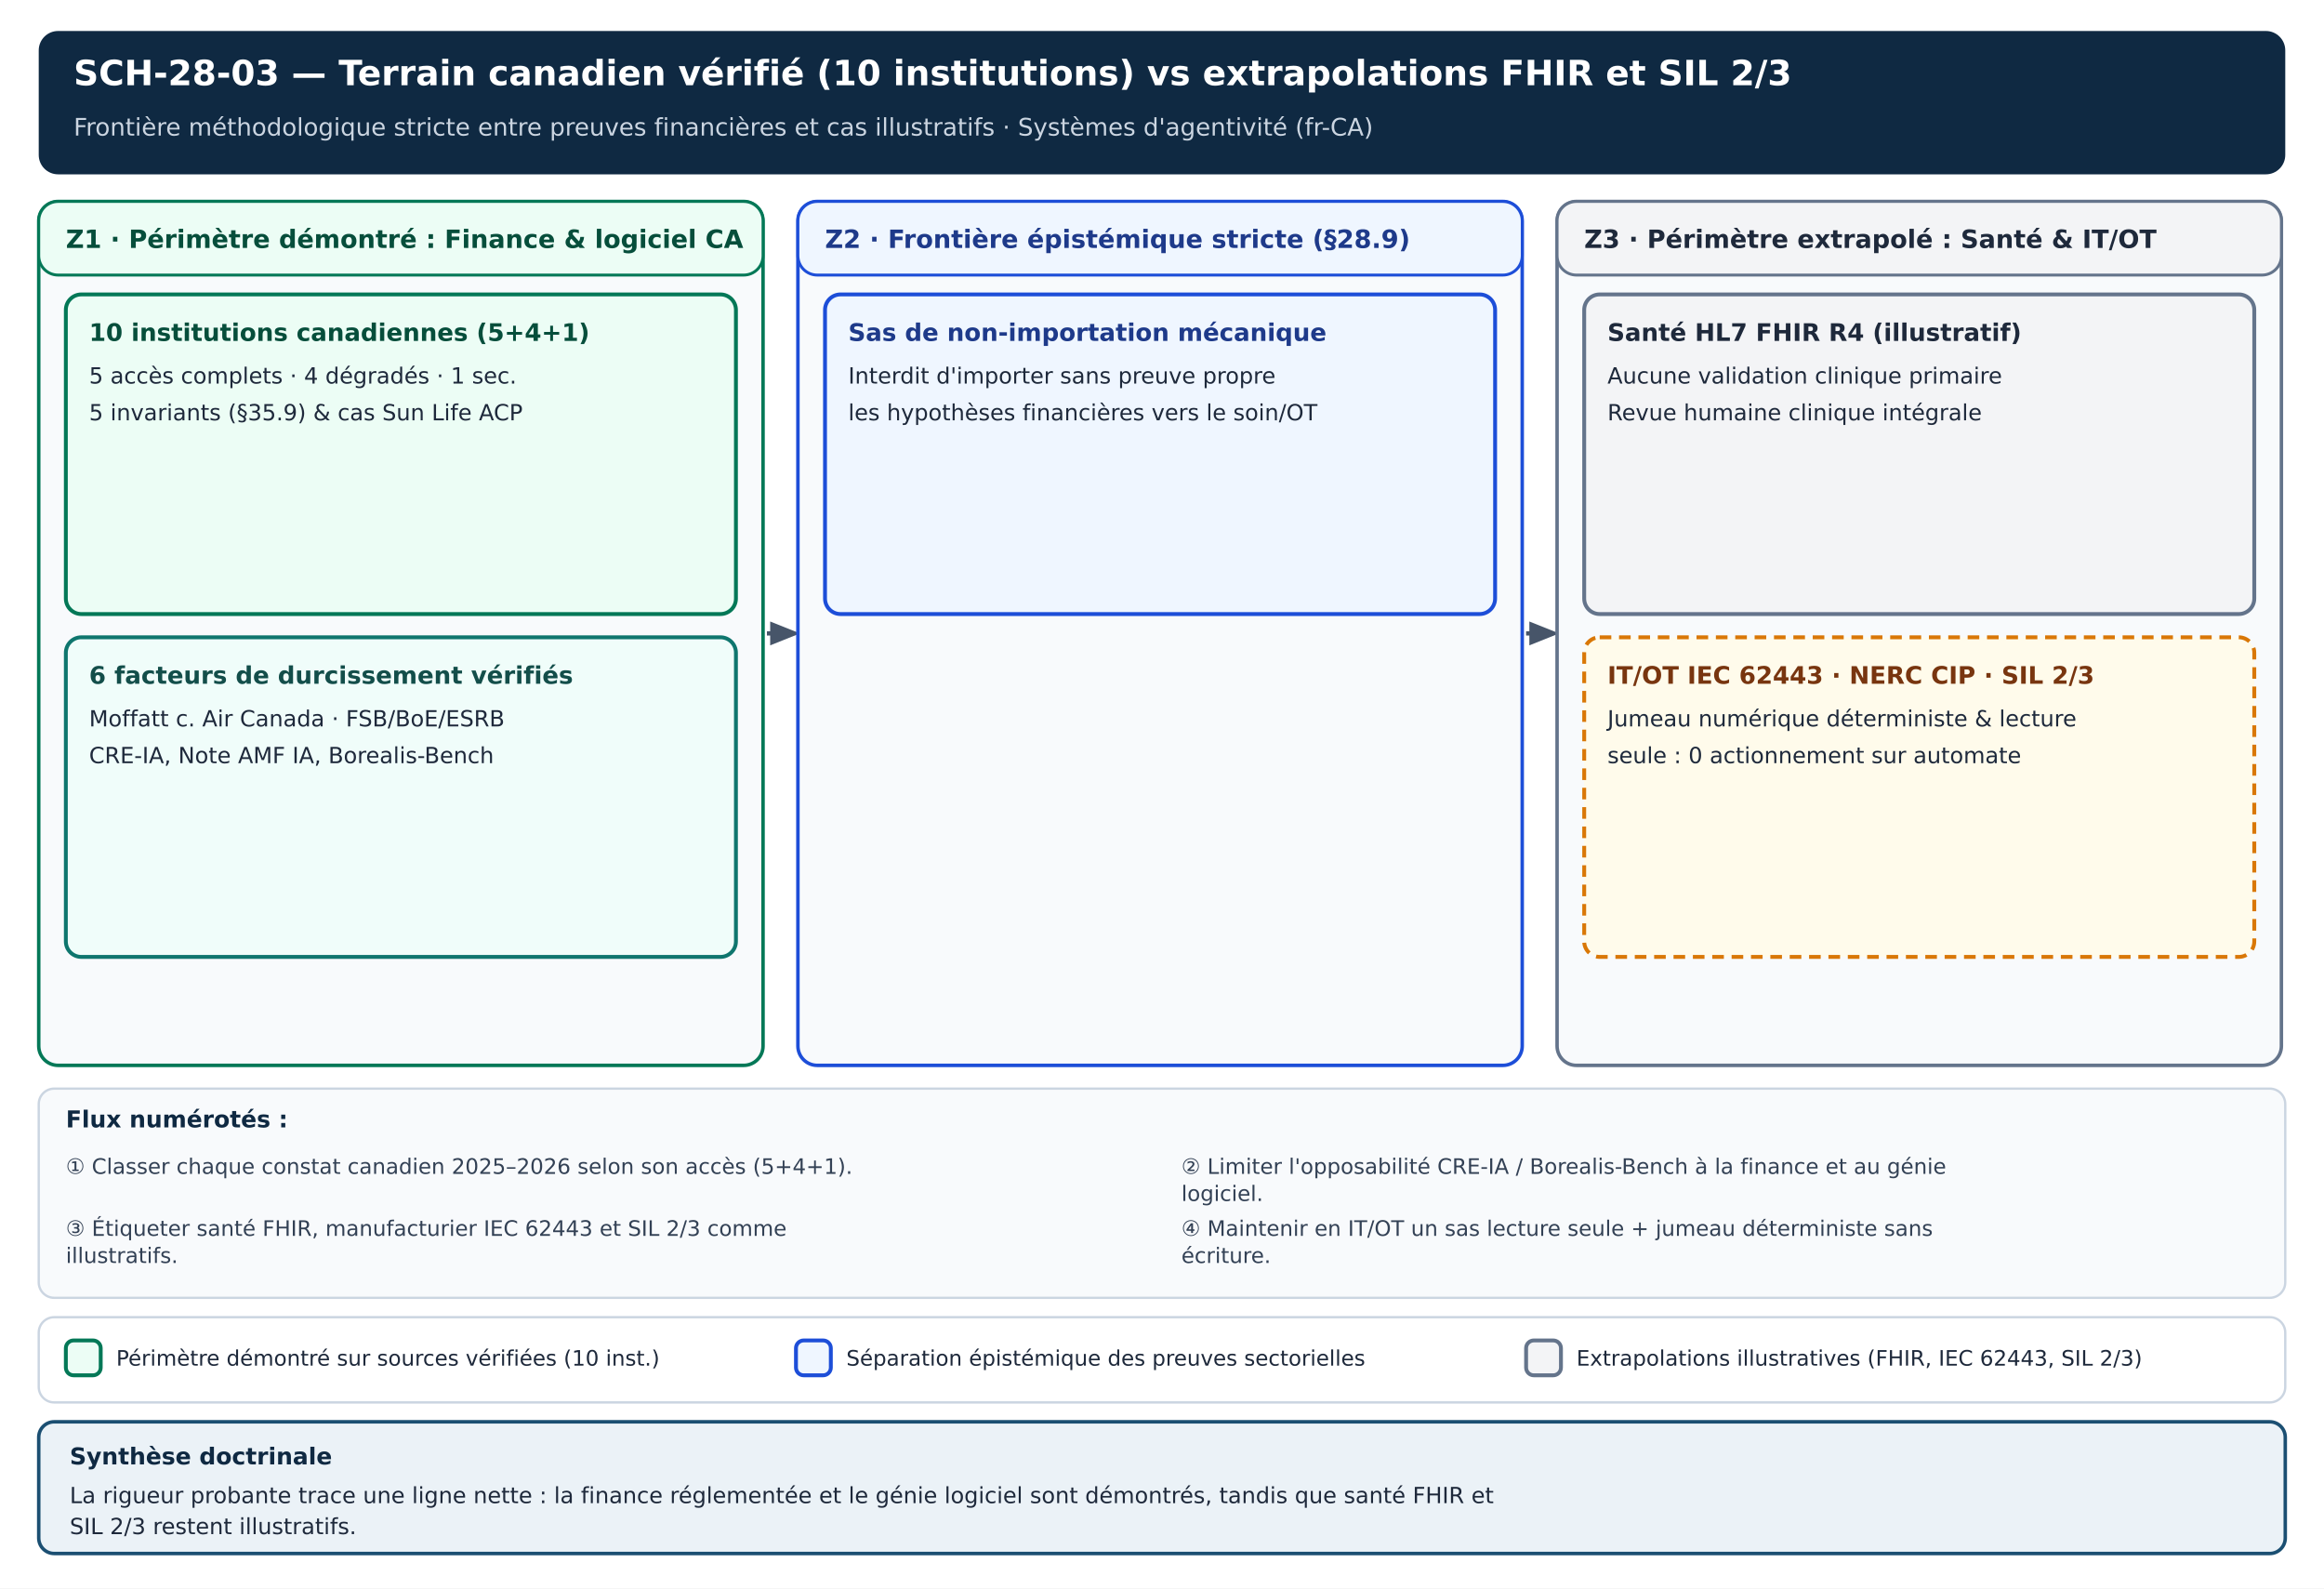
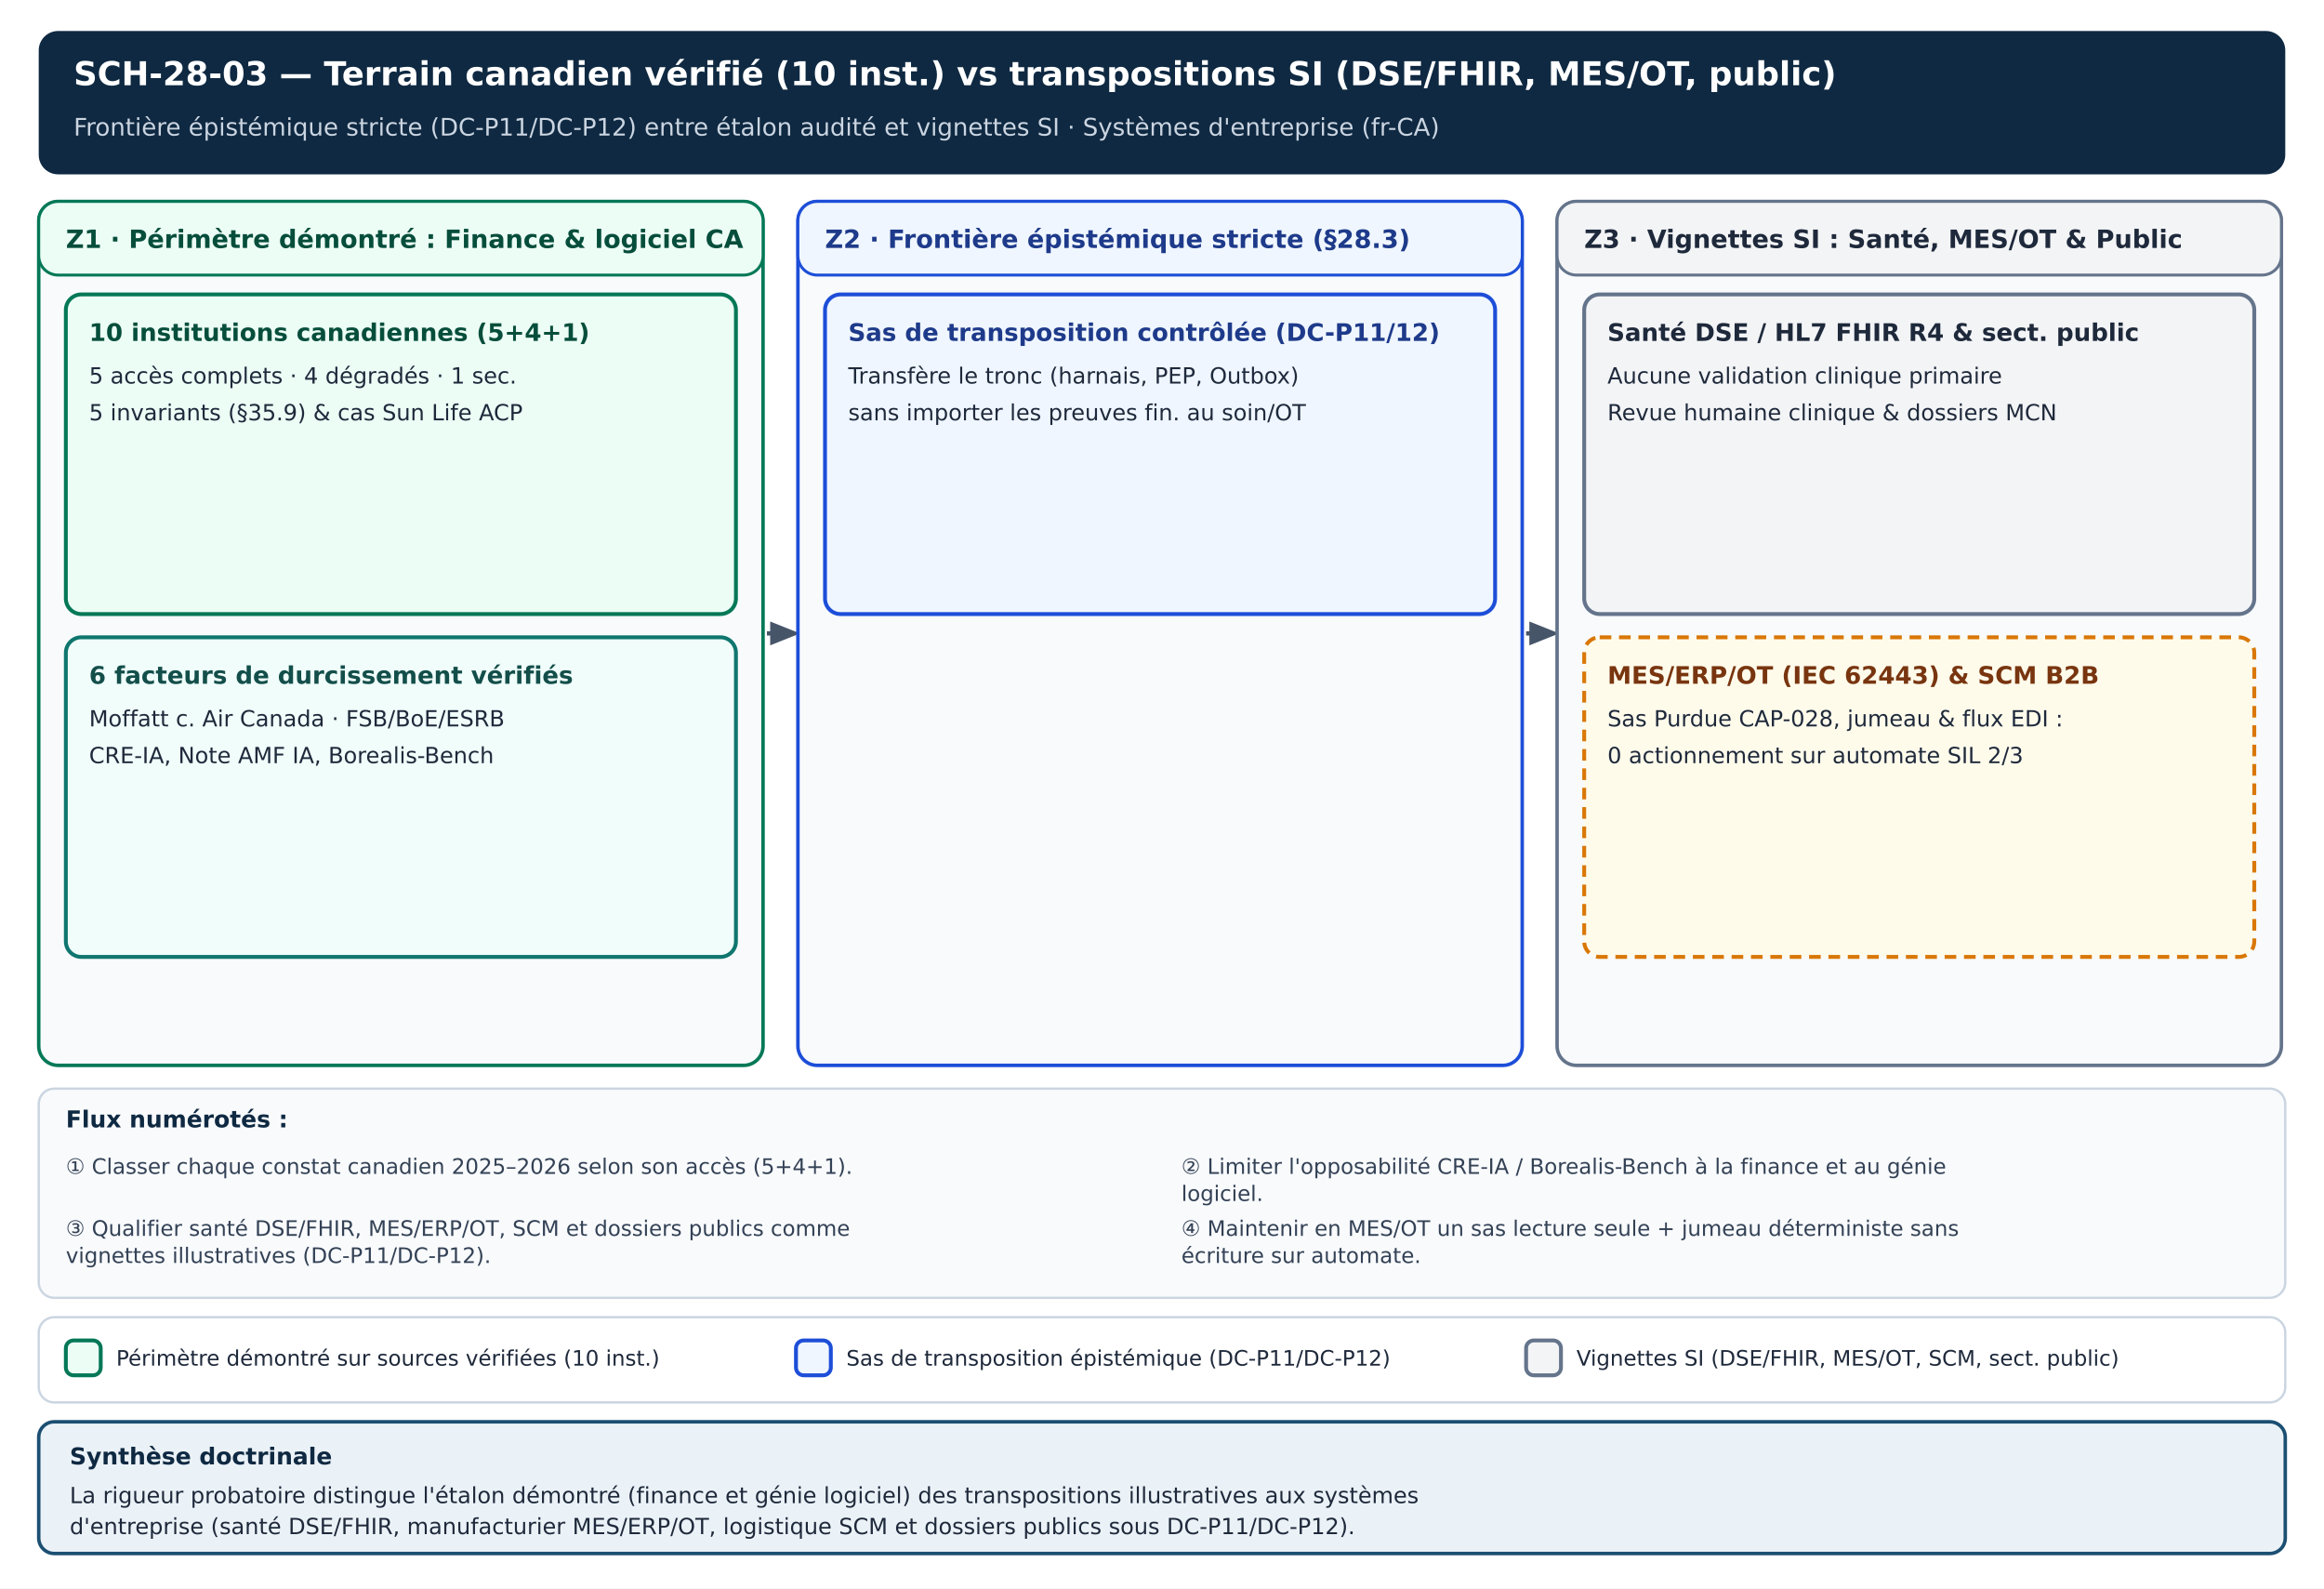
<svg xmlns="http://www.w3.org/2000/svg" viewBox="0 0 1200 820" width="1200" height="820">
  <defs>
    <marker id="arrow" viewBox="0 0 10 10" refX="8" refY="5" markerWidth="7" markerHeight="7" orient="auto-start-reverse">
      <path d="M 0 1 L 10 5 L 0 9 z" fill="#475569" />
    </marker>
  </defs>
  <rect id="bg-canvas" x="0" y="0" width="1200" height="820" fill="#FFFFFF" />
  <g id="header-bar">
    <rect x="20" y="16" width="1160" height="74" rx="10" fill="#0F2942" />
-     <text x="38" y="44" font-family="DejaVu Sans, Arial, sans-serif" font-size="18" font-weight="bold" fill="#FFFFFF">SCH-28-03 — Terrain canadien vérifié (10 institutions) vs extrapolations FHIR et SIL 2/3</text>
-     <text x="38" y="70" font-family="DejaVu Sans, Arial, sans-serif" font-size="12.5" fill="#CBD5E1">Frontière méthodologique stricte entre preuves financières et cas illustratifs · Systèmes d'agentivité (fr-CA)</text>
+     <text x="38" y="44" font-family="DejaVu Sans, Arial, sans-serif" font-size="17" font-weight="bold" fill="#FFFFFF">SCH-28-03 — Terrain canadien vérifié (10 inst.) vs transpositions SI (DSE/FHIR, MES/OT, public)</text>
+     <text x="38" y="70" font-family="DejaVu Sans, Arial, sans-serif" font-size="12.5" fill="#CBD5E1">Frontière épistémique stricte (DC-P11/DC-P12) entre étalon audité et vignettes SI · Systèmes d'entreprise (fr-CA)</text>
  </g>
  <g id="zone-Z1">
    <rect x="20" y="104" width="374" height="446" rx="10" fill="#F8FAFC" stroke="#047857" stroke-width="1.8" />
    <rect x="20" y="104" width="374" height="38" rx="10" fill="#ECFDF5" stroke="#047857" stroke-width="1.5" />
    <text x="34" y="128" font-family="DejaVu Sans, Arial, sans-serif" font-size="13" font-weight="bold" fill="#064E3B">Z1 · Périmètre démontré : Finance &amp; logiciel CA</text>
    <line x1="396" y1="327" x2="410" y2="327" stroke="#475569" stroke-width="2.2" marker-end="url(#arrow)" />
    <g id="node-1" class="node" data-node="true">
      <rect x="34" y="152" width="346" height="165" rx="8" fill="#ECFDF5" stroke="#047857" stroke-width="2" />
      <text x="46" y="176" font-family="DejaVu Sans, Arial, sans-serif" font-size="12.5" font-weight="bold" fill="#064E3B">10 institutions canadiennes (5+4+1)</text>
      <text x="46" y="198" font-family="DejaVu Sans, Arial, sans-serif" font-size="11.5" fill="#1E293B">5 accès complets · 4 dégradés · 1 sec.</text>
      <text x="46" y="217" font-family="DejaVu Sans, Arial, sans-serif" font-size="11.5" fill="#1E293B">5 invariants (§35.9) &amp; cas Sun Life ACP</text>
    </g>
    <g id="node-2" class="node" data-node="true">
      <rect x="34" y="329" width="346" height="165" rx="8" fill="#F0FDFA" stroke="#0F766E" stroke-width="2" />
      <text x="46" y="353" font-family="DejaVu Sans, Arial, sans-serif" font-size="12.5" font-weight="bold" fill="#134E4A">6 facteurs de durcissement vérifiés</text>
      <text x="46" y="375" font-family="DejaVu Sans, Arial, sans-serif" font-size="11.5" fill="#1E293B">Moffatt c. Air Canada · FSB/BoE/ESRB</text>
      <text x="46" y="394" font-family="DejaVu Sans, Arial, sans-serif" font-size="11.5" fill="#1E293B">CRE-IA, Note AMF IA, Borealis-Bench</text>
    </g>
  </g>
  <g id="zone-Z2">
    <rect x="412" y="104" width="374" height="446" rx="10" fill="#F8FAFC" stroke="#1D4ED8" stroke-width="1.8" />
    <rect x="412" y="104" width="374" height="38" rx="10" fill="#EFF6FF" stroke="#1D4ED8" stroke-width="1.5" />
-     <text x="426" y="128" font-family="DejaVu Sans, Arial, sans-serif" font-size="13" font-weight="bold" fill="#1E3A8A">Z2 · Frontière épistémique stricte (§28.9)</text>
+     <text x="426" y="128" font-family="DejaVu Sans, Arial, sans-serif" font-size="13" font-weight="bold" fill="#1E3A8A">Z2 · Frontière épistémique stricte (§28.3)</text>
    <line x1="788" y1="327" x2="802" y2="327" stroke="#475569" stroke-width="2.2" marker-end="url(#arrow)" />
    <g id="node-3" class="node" data-node="true">
      <rect x="426" y="152" width="346" height="165" rx="8" fill="#EFF6FF" stroke="#1D4ED8" stroke-width="2" />
-       <text x="438" y="176" font-family="DejaVu Sans, Arial, sans-serif" font-size="12.5" font-weight="bold" fill="#1E3A8A">Sas de non-importation mécanique</text>
-       <text x="438" y="198" font-family="DejaVu Sans, Arial, sans-serif" font-size="11.5" fill="#1E293B">Interdit d'importer sans preuve propre</text>
-       <text x="438" y="217" font-family="DejaVu Sans, Arial, sans-serif" font-size="11.5" fill="#1E293B">les hypothèses financières vers le soin/OT</text>
+       <text x="438" y="176" font-family="DejaVu Sans, Arial, sans-serif" font-size="12.5" font-weight="bold" fill="#1E3A8A">Sas de transposition contrôlée (DC-P11/12)</text>
+       <text x="438" y="198" font-family="DejaVu Sans, Arial, sans-serif" font-size="11.5" fill="#1E293B">Transfère le tronc (harnais, PEP, Outbox)</text>
+       <text x="438" y="217" font-family="DejaVu Sans, Arial, sans-serif" font-size="11.5" fill="#1E293B">sans importer les preuves fin. au soin/OT</text>
    </g>
  </g>
  <g id="zone-Z3">
    <rect x="804" y="104" width="374" height="446" rx="10" fill="#F8FAFC" stroke="#64748B" stroke-width="1.8" />
    <rect x="804" y="104" width="374" height="38" rx="10" fill="#F3F4F6" stroke="#64748B" stroke-width="1.5" />
-     <text x="818" y="128" font-family="DejaVu Sans, Arial, sans-serif" font-size="13" font-weight="bold" fill="#1E293B">Z3 · Périmètre extrapolé : Santé &amp; IT/OT</text>
+     <text x="818" y="128" font-family="DejaVu Sans, Arial, sans-serif" font-size="13" font-weight="bold" fill="#1E293B">Z3 · Vignettes SI : Santé, MES/OT &amp; Public</text>
    <g id="node-4" class="node" data-node="true">
      <rect x="818" y="152" width="346" height="165" rx="8" fill="#F3F4F6" stroke="#64748B" stroke-width="2" />
-       <text x="830" y="176" font-family="DejaVu Sans, Arial, sans-serif" font-size="12.5" font-weight="bold" fill="#1E293B">Santé HL7 FHIR R4 (illustratif)</text>
+       <text x="830" y="176" font-family="DejaVu Sans, Arial, sans-serif" font-size="12.5" font-weight="bold" fill="#1E293B">Santé DSE / HL7 FHIR R4 &amp; sect. public</text>
      <text x="830" y="198" font-family="DejaVu Sans, Arial, sans-serif" font-size="11.5" fill="#1E293B">Aucune validation clinique primaire</text>
-       <text x="830" y="217" font-family="DejaVu Sans, Arial, sans-serif" font-size="11.5" fill="#1E293B">Revue humaine clinique intégrale</text>
+       <text x="830" y="217" font-family="DejaVu Sans, Arial, sans-serif" font-size="11.5" fill="#1E293B">Revue humaine clinique &amp; dossiers MCN</text>
    </g>
    <g id="node-5" class="node" data-node="true">
      <rect x="818" y="329" width="346" height="165" rx="8" fill="#FFFBEB" stroke="#D97706" stroke-width="2" stroke-dasharray="6,4" />
-       <text x="830" y="353" font-family="DejaVu Sans, Arial, sans-serif" font-size="12.5" font-weight="bold" fill="#78350F">IT/OT IEC 62443 · NERC CIP · SIL 2/3</text>
-       <text x="830" y="375" font-family="DejaVu Sans, Arial, sans-serif" font-size="11.5" fill="#1E293B">Jumeau numérique déterministe &amp; lecture</text>
-       <text x="830" y="394" font-family="DejaVu Sans, Arial, sans-serif" font-size="11.5" fill="#1E293B">seule : 0 actionnement sur automate</text>
+       <text x="830" y="353" font-family="DejaVu Sans, Arial, sans-serif" font-size="12.5" font-weight="bold" fill="#78350F">MES/ERP/OT (IEC 62443) &amp; SCM B2B</text>
+       <text x="830" y="375" font-family="DejaVu Sans, Arial, sans-serif" font-size="11.5" fill="#1E293B">Sas Purdue CAP-028, jumeau &amp; flux EDI :</text>
+       <text x="830" y="394" font-family="DejaVu Sans, Arial, sans-serif" font-size="11.5" fill="#1E293B">0 actionnement sur automate SIL 2/3</text>
    </g>
  </g>
  <g id="flows-bar">
    <rect x="20" y="562" width="1160" height="108" rx="8" fill="#F8FAFC" stroke="#CBD5E1" stroke-width="1.2" />
    <text x="34" y="582" font-family="DejaVu Sans, Arial, sans-serif" font-size="12" font-weight="bold" fill="#0F2942">Flux numérotés :</text>
    <text x="34" y="606" font-family="DejaVu Sans, Arial, sans-serif" font-size="11" fill="#334155">① Classer chaque constat canadien 2025–2026 selon son accès (5+4+1).</text>
    <text x="610" y="606" font-family="DejaVu Sans, Arial, sans-serif" font-size="11" fill="#334155">② Limiter l'opposabilité CRE-IA / Borealis-Bench à la finance et au génie</text>
    <text x="610" y="620" font-family="DejaVu Sans, Arial, sans-serif" font-size="11" fill="#334155">logiciel.</text>
-     <text x="34" y="638" font-family="DejaVu Sans, Arial, sans-serif" font-size="11" fill="#334155">③ Étiqueter santé FHIR, manufacturier IEC 62443 et SIL 2/3 comme</text>
-     <text x="34" y="652" font-family="DejaVu Sans, Arial, sans-serif" font-size="11" fill="#334155">illustratifs.</text>
-     <text x="610" y="638" font-family="DejaVu Sans, Arial, sans-serif" font-size="11" fill="#334155">④ Maintenir en IT/OT un sas lecture seule + jumeau déterministe sans</text>
-     <text x="610" y="652" font-family="DejaVu Sans, Arial, sans-serif" font-size="11" fill="#334155">écriture.</text>
+     <text x="34" y="638" font-family="DejaVu Sans, Arial, sans-serif" font-size="11" fill="#334155">③ Qualifier santé DSE/FHIR, MES/ERP/OT, SCM et dossiers publics comme</text>
+     <text x="34" y="652" font-family="DejaVu Sans, Arial, sans-serif" font-size="11" fill="#334155">vignettes illustratives (DC-P11/DC-P12).</text>
+     <text x="610" y="638" font-family="DejaVu Sans, Arial, sans-serif" font-size="11" fill="#334155">④ Maintenir en MES/OT un sas lecture seule + jumeau déterministe sans</text>
+     <text x="610" y="652" font-family="DejaVu Sans, Arial, sans-serif" font-size="11" fill="#334155">écriture sur automate.</text>
  </g>
  <g id="legend-bar">
    <rect x="20" y="680" width="1160" height="44" rx="8" fill="#FFFFFF" stroke="#CBD5E1" stroke-width="1.2" />
    <rect x="34" y="692" width="18" height="18" rx="4" fill="#ECFDF5" stroke="#047857" stroke-width="2" />
    <text x="60" y="705" font-family="DejaVu Sans, Arial, sans-serif" font-size="11" fill="#1E293B">Périmètre démontré sur sources vérifiées (10 inst.)</text>
    <rect x="411" y="692" width="18" height="18" rx="4" fill="#EFF6FF" stroke="#1D4ED8" stroke-width="2" />
-     <text x="437" y="705" font-family="DejaVu Sans, Arial, sans-serif" font-size="11" fill="#1E293B">Séparation épistémique des preuves sectorielles</text>
+     <text x="437" y="705" font-family="DejaVu Sans, Arial, sans-serif" font-size="11" fill="#1E293B">Sas de transposition épistémique (DC-P11/DC-P12)</text>
    <rect x="788" y="692" width="18" height="18" rx="4" fill="#F3F4F6" stroke="#64748B" stroke-width="2" />
-     <text x="814" y="705" font-family="DejaVu Sans, Arial, sans-serif" font-size="11" fill="#1E293B">Extrapolations illustratives (FHIR, IEC 62443, SIL 2/3)</text>
+     <text x="814" y="705" font-family="DejaVu Sans, Arial, sans-serif" font-size="11" fill="#1E293B">Vignettes SI (DSE/FHIR, MES/OT, SCM, sect. public)</text>
  </g>
  <g id="takeaway-box">
    <rect x="20" y="734" width="1160" height="68" rx="8" fill="#EBF2F7" stroke="#1B4F72" stroke-width="1.8" />
    <text x="36" y="756" font-family="DejaVu Sans, Arial, sans-serif" font-size="12" font-weight="bold" fill="#0F2942">Synthèse doctrinale</text>
-     <text x="36" y="776" font-family="DejaVu Sans, Arial, sans-serif" font-size="11.5" fill="#1E293B">La rigueur probante trace une ligne nette : la finance réglementée et le génie logiciel sont démontrés, tandis que santé FHIR et</text>
-     <text x="36" y="792" font-family="DejaVu Sans, Arial, sans-serif" font-size="11.5" fill="#1E293B">SIL 2/3 restent illustratifs.</text>
+     <text x="36" y="776" font-family="DejaVu Sans, Arial, sans-serif" font-size="11.5" fill="#1E293B">La rigueur probatoire distingue l'étalon démontré (finance et génie logiciel) des transpositions illustratives aux systèmes</text>
+     <text x="36" y="792" font-family="DejaVu Sans, Arial, sans-serif" font-size="11.5" fill="#1E293B">d'entreprise (santé DSE/FHIR, manufacturier MES/ERP/OT, logistique SCM et dossiers publics sous DC-P11/DC-P12).</text>
  </g>
</svg>
